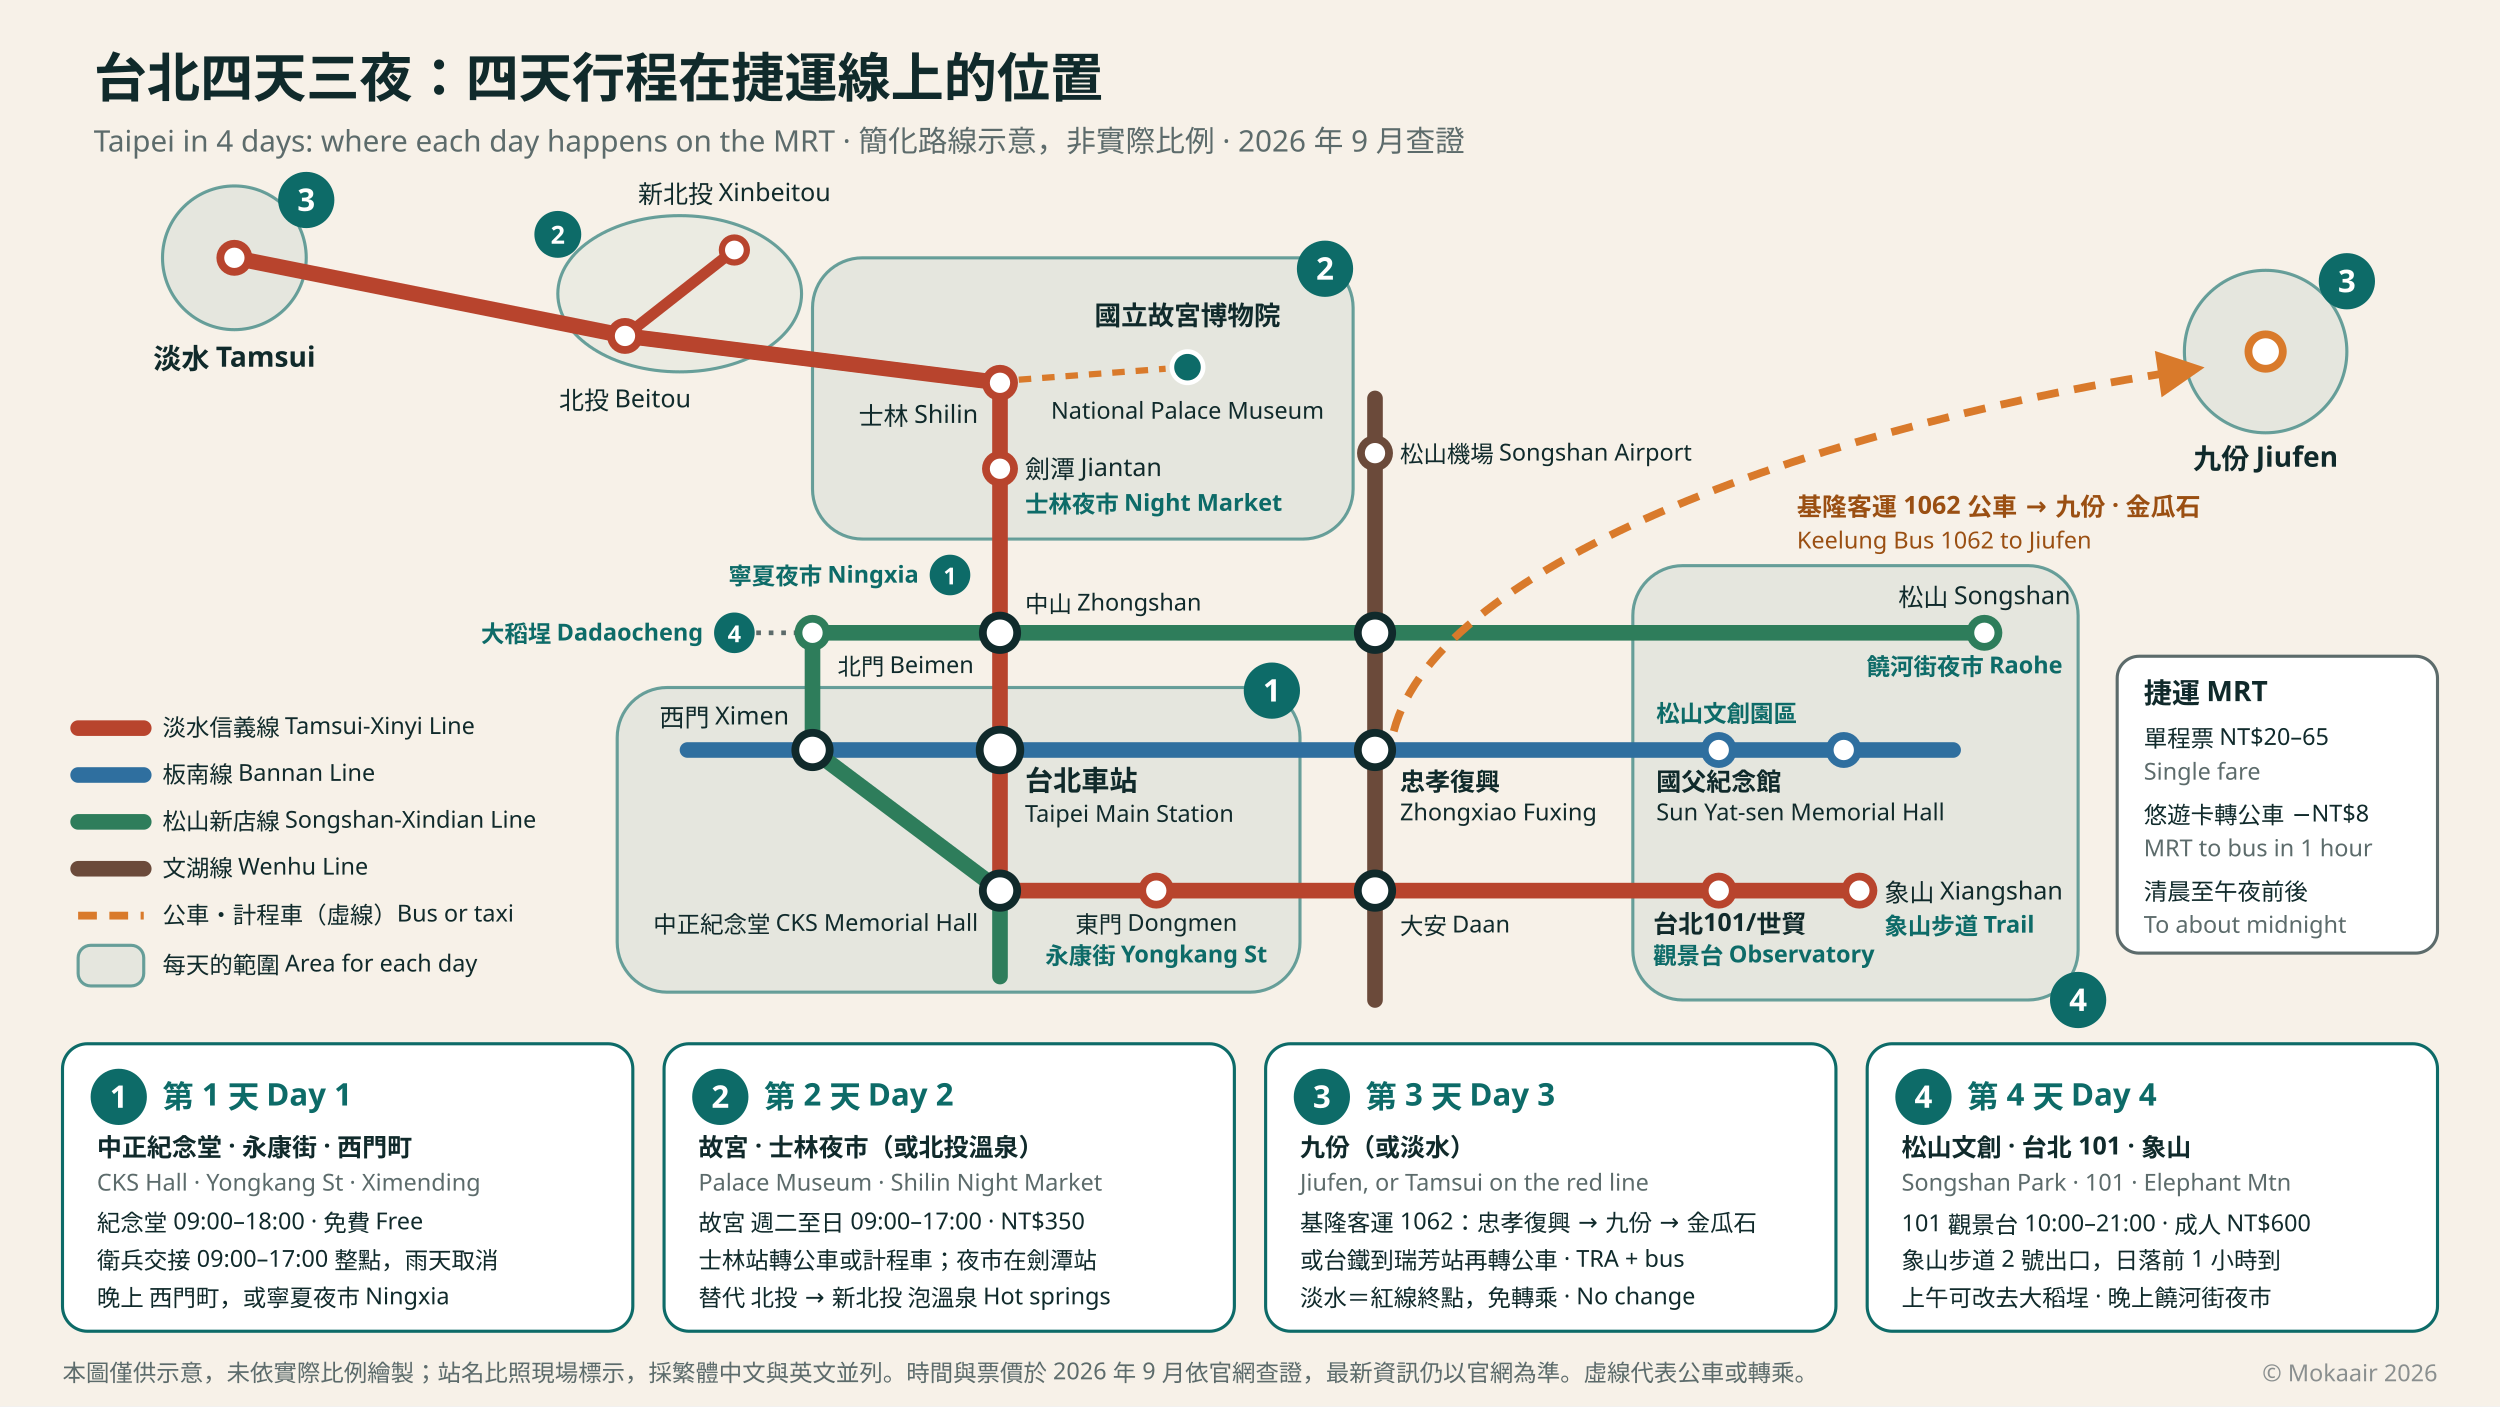
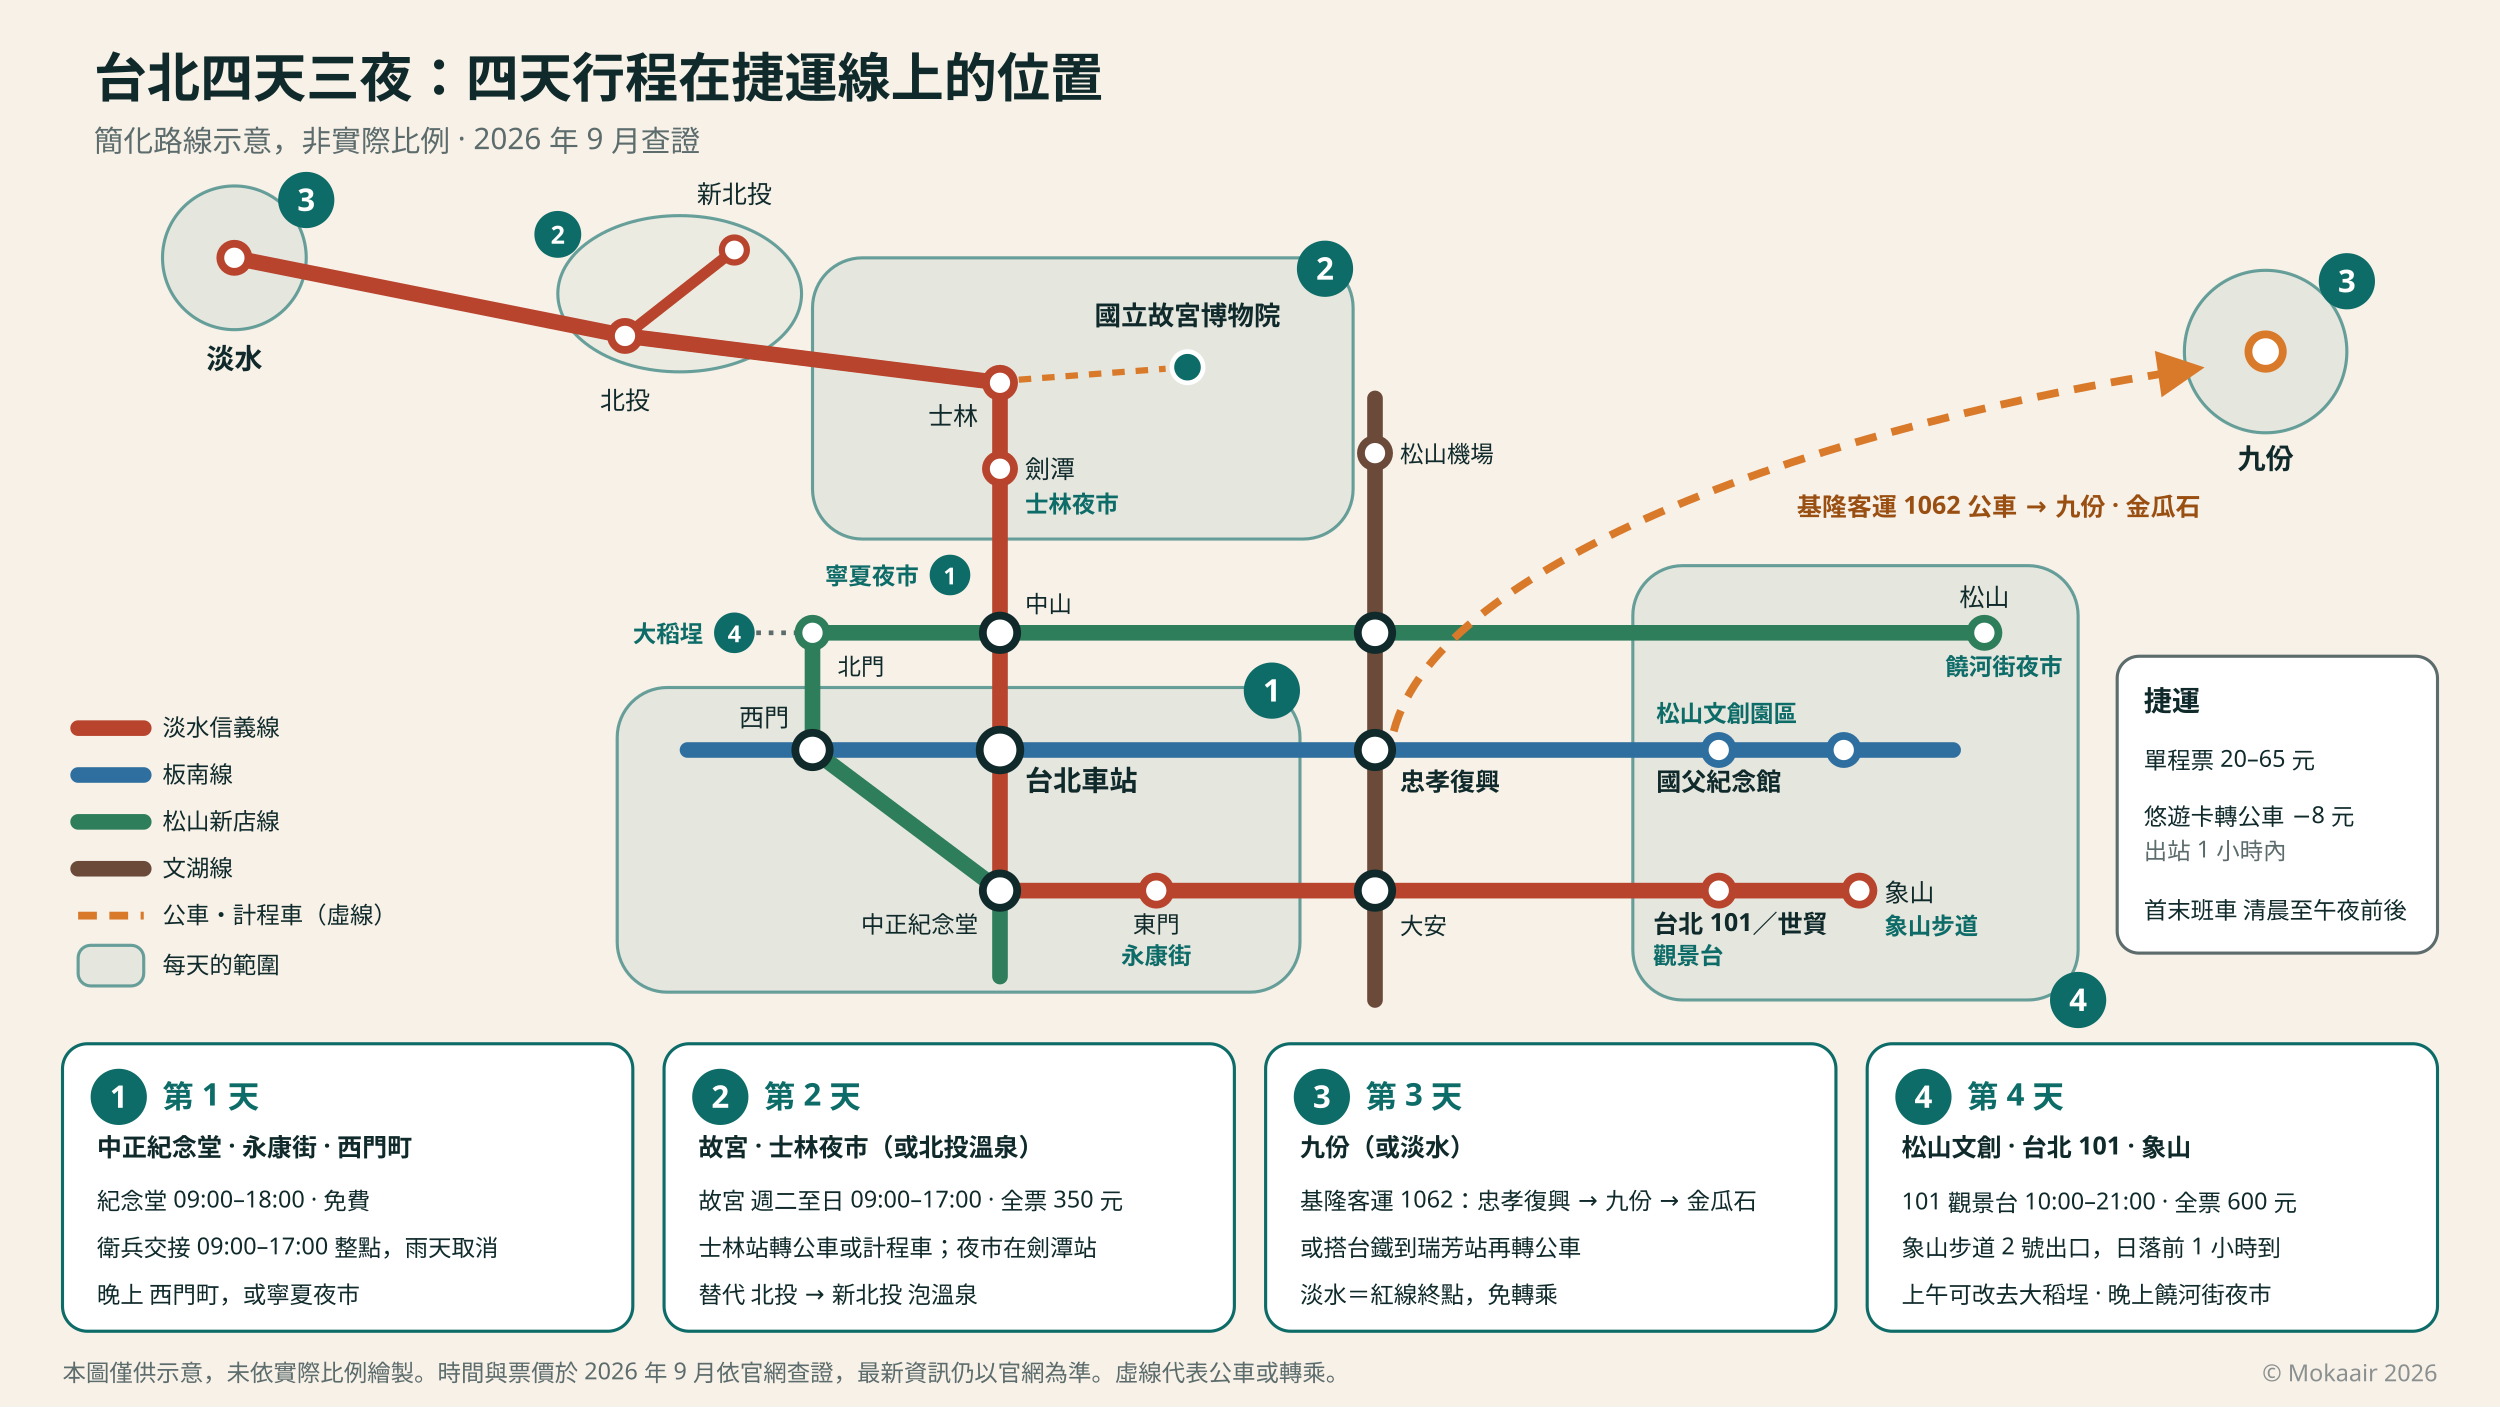
<svg xmlns="http://www.w3.org/2000/svg" viewBox="0 0 1600 900" width="1600" height="900" role="img" aria-labelledby="title desc" font-family="'Noto Sans TC','Noto Sans JP','Noto Sans KR','PingFang TC','Microsoft JhengHei','Hiragino Sans',system-ui,sans-serif">
  <rect width="1600" height="900" fill="#F7F1E8" />
  <defs>
    <marker id="arrowOrange" viewBox="0 0 10 10" refX="8" refY="5" markerWidth="6" markerHeight="6" orient="auto">
      <path d="M 0 0 L 10 5 L 0 10 z" fill="#D97A2B" />
    </marker>
  </defs>
  <text x="60" y="62" font-size="34" font-weight="700" fill="#102A2B">台北四天三夜：四天行程在捷運線上的位置</text>
-   <text x="60" y="97" font-size="19" fill="#5C6B6B">Taipei in 4 days: where each day happens on the MRT · 簡化路線示意，非實際比例 · 2026 年 9 月查證</text>
+   <text x="60" y="97" font-size="19" fill="#5C6B6B">簡化路線示意，非實際比例 · 2026 年 9 月查證</text>
  <g fill="#0D6B68" fill-opacity="0.08" stroke="#0D6B68" stroke-opacity="0.6" stroke-width="2">
    <circle cx="150" cy="165" r="46" />
    <ellipse cx="435" cy="188" rx="78" ry="50" fill-opacity="0.05" />
    <rect x="520" y="165" width="346" height="180" rx="32" />
    <rect x="395" y="440" width="437" height="195" rx="32" />
    <rect x="1045" y="362" width="285" height="278" rx="32" />
    <circle cx="1450" cy="225" r="52" />
  </g>
  <path d="M 150 165 L 400 215 L 640 245 L 640 570 L 1190 570" fill="none" stroke="#B8442D" stroke-width="10" stroke-linecap="round" stroke-linejoin="round" />
  <path d="M 400 215 L 470 160" fill="none" stroke="#B8442D" stroke-width="7" stroke-linecap="round" />
  <path d="M 440 480 L 1250 480" fill="none" stroke="#2F6F9F" stroke-width="10" stroke-linecap="round" />
  <path d="M 1270 405 L 520 405 L 520 480 L 640 570 L 640 625" fill="none" stroke="#2E7D5B" stroke-width="10" stroke-linecap="round" stroke-linejoin="round" />
  <path d="M 880 255 L 880 640" fill="none" stroke="#6B4A3A" stroke-width="10" stroke-linecap="round" />
  <path d="M 892 468 C 920 360, 1170 270, 1405 236" fill="none" stroke="#D97A2B" stroke-width="5" stroke-dasharray="14 10" marker-end="url(#arrowOrange)" />
  <path d="M 652 243 L 746 236" fill="none" stroke="#D97A2B" stroke-width="4" stroke-dasharray="8 7" />
  <path d="M 484 405 L 509 405" fill="none" stroke="#5C6B6B" stroke-width="3" stroke-dasharray="3 5" />
  <g fill="#FFFFFF" stroke-width="5">
    <circle cx="150" cy="165" r="9" stroke="#B8442D" />
    <circle cx="400" cy="215" r="9" stroke="#B8442D" />
    <circle cx="470" cy="160" r="8" stroke="#B8442D" stroke-width="4" />
    <circle cx="640" cy="245" r="9" stroke="#B8442D" />
    <circle cx="640" cy="300" r="9" stroke="#B8442D" />
    <circle cx="740" cy="570" r="9" stroke="#B8442D" />
    <circle cx="1100" cy="570" r="9" stroke="#B8442D" />
    <circle cx="1190" cy="570" r="9" stroke="#B8442D" />
    <circle cx="520" cy="405" r="9" stroke="#2E7D5B" />
    <circle cx="1270" cy="405" r="9" stroke="#2E7D5B" />
    <circle cx="1100" cy="480" r="9" stroke="#2F6F9F" />
    <circle cx="1180" cy="480" r="9" stroke="#2F6F9F" />
    <circle cx="880" cy="290" r="9" stroke="#6B4A3A" />
    <circle cx="640" cy="405" r="11" stroke="#102A2B" />
    <circle cx="520" cy="480" r="11" stroke="#102A2B" />
    <circle cx="640" cy="570" r="11" stroke="#102A2B" />
    <circle cx="880" cy="405" r="11" stroke="#102A2B" />
    <circle cx="880" cy="480" r="11" stroke="#102A2B" />
    <circle cx="880" cy="570" r="11" stroke="#102A2B" />
    <circle cx="640" cy="480" r="13" stroke="#102A2B" />
    <circle cx="1450" cy="225" r="11" stroke="#D97A2B" />
  </g>
  <circle cx="760" cy="235" r="10" fill="#0D6B68" stroke="#FFFFFF" stroke-width="3" />
  <g fill="#102A2B">
-     <text x="150" y="236" font-size="18" font-weight="700" text-anchor="middle">淡水 Tamsui</text>
-     <text x="400" y="262" font-size="16" text-anchor="middle">北投 Beitou</text>
-     <text x="470" y="130" font-size="16" text-anchor="middle">新北投 Xinbeitou</text>
-     <text x="626" y="272" font-size="16" text-anchor="end">士林 Shilin</text>
+     <text x="150" y="236" font-size="18" font-weight="700" text-anchor="middle">淡水</text>
+     <text x="400" y="262" font-size="16" text-anchor="middle">北投</text>
+     <text x="470" y="130" font-size="16" text-anchor="middle">新北投</text>
+     <text x="626" y="272" font-size="16" text-anchor="end">士林</text>
    <text x="760" y="208" font-size="17" font-weight="700" text-anchor="middle">國立故宮博物院</text>
-     <text x="760" y="268" font-size="15" text-anchor="middle">National Palace Museum</text>
-     <text x="656" y="306" font-size="16">劍潭 Jiantan</text>
-     <text x="656" y="328" font-size="15" font-weight="700" fill="#0D6B68">士林夜市 Night Market</text>
-     <text x="588" y="374" font-size="15" font-weight="700" fill="#0D6B68" text-anchor="end">寧夏夜市 Ningxia</text>
-     <text x="656" y="392" font-size="15">中山 Zhongshan</text>
-     <text x="450" y="411" font-size="15" font-weight="700" fill="#0D6B68" text-anchor="end">大稻埕 Dadaocheng</text>
-     <text x="536" y="432" font-size="15">北門 Beimen</text>
-     <text x="505" y="465" font-size="16" text-anchor="end">西門 Ximen</text>
+     <text x="656" y="306" font-size="16">劍潭</text>
+     <text x="656" y="328" font-size="15" font-weight="700" fill="#0D6B68">士林夜市</text>
+     <text x="588" y="374" font-size="15" font-weight="700" fill="#0D6B68" text-anchor="end">寧夏夜市</text>
+     <text x="656" y="392" font-size="15">中山</text>
+     <text x="450" y="411" font-size="15" font-weight="700" fill="#0D6B68" text-anchor="end">大稻埕</text>
+     <text x="536" y="432" font-size="15">北門</text>
+     <text x="505" y="465" font-size="16" text-anchor="end">西門</text>
    <text x="656" y="506" font-size="18" font-weight="700">台北車站</text>
-     <text x="656" y="526" font-size="15">Taipei Main Station</text>
-     <text x="626" y="597" font-size="15" text-anchor="end">中正紀念堂 CKS Memorial Hall</text>
-     <text x="740" y="597" font-size="15" text-anchor="middle">東門 Dongmen</text>
-     <text x="740" y="617" font-size="15" font-weight="700" fill="#0D6B68" text-anchor="middle">永康街 Yongkang St</text>
-     <text x="896" y="296" font-size="15">松山機場 Songshan Airport</text>
+     <text x="626" y="597" font-size="15" text-anchor="end">中正紀念堂</text>
+     <text x="740" y="597" font-size="15" text-anchor="middle">東門</text>
+     <text x="740" y="617" font-size="15" font-weight="700" fill="#0D6B68" text-anchor="middle">永康街</text>
+     <text x="896" y="296" font-size="15">松山機場</text>
    <text x="896" y="506" font-size="16" font-weight="700">忠孝復興</text>
-     <text x="896" y="525" font-size="15">Zhongxiao Fuxing</text>
-     <text x="896" y="598" font-size="15">大安 Daan</text>
+     <text x="896" y="598" font-size="15">大安</text>
    <text x="1060" y="462" font-size="15" font-weight="700" fill="#0D6B68">松山文創園區</text>
    <text x="1060" y="506" font-size="16" font-weight="700">國父紀念館</text>
-     <text x="1060" y="525" font-size="15">Sun Yat-sen Memorial Hall</text>
-     <text x="1058" y="597" font-size="16" font-weight="700">台北101/世貿</text>
-     <text x="1058" y="617" font-size="15" font-weight="700" fill="#0D6B68">觀景台 Observatory</text>
-     <text x="1206" y="577" font-size="16">象山 Xiangshan</text>
-     <text x="1206" y="598" font-size="15" font-weight="700" fill="#0D6B68">象山步道 Trail</text>
-     <text x="1270" y="388" font-size="16" text-anchor="middle">松山 Songshan</text>
-     <text x="1320" y="432" font-size="15" font-weight="700" fill="#0D6B68" text-anchor="end">饒河街夜市 Raohe</text>
-     <text x="1450" y="300" font-size="18" font-weight="700" text-anchor="middle">九份 Jiufen</text>
+     <text x="1058" y="597" font-size="16" font-weight="700">台北 101／世貿</text>
+     <text x="1058" y="617" font-size="15" font-weight="700" fill="#0D6B68">觀景台</text>
+     <text x="1206" y="577" font-size="16">象山</text>
+     <text x="1206" y="598" font-size="15" font-weight="700" fill="#0D6B68">象山步道</text>
+     <text x="1270" y="388" font-size="16" text-anchor="middle">松山</text>
+     <text x="1320" y="432" font-size="15" font-weight="700" fill="#0D6B68" text-anchor="end">饒河街夜市</text>
+     <text x="1450" y="300" font-size="18" font-weight="700" text-anchor="middle">九份</text>
  </g>
  <text x="1150" y="330" font-size="16" font-weight="700" fill="#9A4F12">基隆客運 1062 公車 → 九份 · 金瓜石</text>
-   <text x="1150" y="351" font-size="15" fill="#9A4F12">Keelung Bus 1062 to Jiufen</text>
  <g font-weight="700" fill="#FFFFFF" text-anchor="middle">
    <circle cx="196" cy="128" r="18" fill="#0D6B68" />
    <text x="196" y="135" font-size="20">3</text>
    <circle cx="357" cy="150" r="15" fill="#0D6B68" />
    <text x="357" y="156" font-size="16">2</text>
    <circle cx="848" cy="172" r="18" fill="#0D6B68" />
    <text x="848" y="179" font-size="20">2</text>
    <circle cx="608" cy="368" r="13" fill="#0D6B68" />
    <text x="608" y="374" font-size="15">1</text>
    <circle cx="470" cy="405" r="13" fill="#0D6B68" />
    <text x="470" y="411" font-size="15">4</text>
    <circle cx="814" cy="442" r="18" fill="#0D6B68" />
    <text x="814" y="449" font-size="20">1</text>
    <circle cx="1330" cy="640" r="18" fill="#0D6B68" />
    <text x="1330" y="647" font-size="20">4</text>
    <circle cx="1502" cy="180" r="18" fill="#0D6B68" />
    <text x="1502" y="187" font-size="20">3</text>
  </g>
  <g font-size="15" fill="#102A2B">
    <line x1="50" y1="466" x2="92" y2="466" stroke="#B8442D" stroke-width="10" stroke-linecap="round" />
-     <text x="104" y="471">淡水信義線 Tamsui-Xinyi Line</text>
+     <text x="104" y="471">淡水信義線</text>
    <line x1="50" y1="496" x2="92" y2="496" stroke="#2F6F9F" stroke-width="10" stroke-linecap="round" />
-     <text x="104" y="501">板南線 Bannan Line</text>
+     <text x="104" y="501">板南線</text>
    <line x1="50" y1="526" x2="92" y2="526" stroke="#2E7D5B" stroke-width="10" stroke-linecap="round" />
-     <text x="104" y="531">松山新店線 Songshan-Xindian Line</text>
+     <text x="104" y="531">松山新店線</text>
    <line x1="50" y1="556" x2="92" y2="556" stroke="#6B4A3A" stroke-width="10" stroke-linecap="round" />
-     <text x="104" y="561">文湖線 Wenhu Line</text>
+     <text x="104" y="561">文湖線</text>
    <line x1="50" y1="586" x2="92" y2="586" stroke="#D97A2B" stroke-width="5" stroke-dasharray="12 8" />
-     <text x="104" y="591">公車・計程車（虛線）Bus or taxi</text>
+     <text x="104" y="591">公車・計程車（虛線）</text>
    <rect x="50" y="605" width="42" height="26" rx="8" fill="#0D6B68" fill-opacity="0.08" stroke="#0D6B68" stroke-opacity="0.6" stroke-width="2" />
-     <text x="104" y="623">每天的範圍 Area for each day</text>
+     <text x="104" y="623">每天的範圍</text>
  </g>
  <rect x="1355" y="420" width="205" height="190" rx="14" fill="#FFFFFF" stroke="#5C6B6B" stroke-width="2" />
  <g font-size="15" fill="#102A2B">
-     <text x="1372" y="450" font-size="18" font-weight="700">捷運 MRT</text>
-     <text x="1372" y="478">單程票 NT$20–65</text>
-     <text x="1372" y="499" fill="#5C6B6B">Single fare</text>
-     <text x="1372" y="527">悠遊卡轉公車 −NT$8</text>
-     <text x="1372" y="548" fill="#5C6B6B">MRT to bus in 1 hour</text>
-     <text x="1372" y="576">清晨至午夜前後</text>
-     <text x="1372" y="597" fill="#5C6B6B">To about midnight</text>
+     <text x="1372" y="455" font-size="18" font-weight="700">捷運</text>
+     <text x="1372" y="492">單程票 20–65 元</text>
+     <text x="1372" y="528">悠遊卡轉公車 −8 元</text>
+     <text x="1372" y="550" fill="#5C6B6B">出站 1 小時內</text>
+     <text x="1372" y="588">首末班車 清晨至午夜前後</text>
  </g>
  <g>
    <rect x="40" y="668" width="365" height="184" rx="16" fill="#FFFFFF" stroke="#0D6B68" stroke-width="2" />
    <rect x="425" y="668" width="365" height="184" rx="16" fill="#FFFFFF" stroke="#0D6B68" stroke-width="2" />
    <rect x="810" y="668" width="365" height="184" rx="16" fill="#FFFFFF" stroke="#0D6B68" stroke-width="2" />
    <rect x="1195" y="668" width="365" height="184" rx="16" fill="#FFFFFF" stroke="#0D6B68" stroke-width="2" />
    <circle cx="76" cy="702" r="18" fill="#0D6B68" />
    <circle cx="461" cy="702" r="18" fill="#0D6B68" />
    <circle cx="846" cy="702" r="18" fill="#0D6B68" />
    <circle cx="1231" cy="702" r="18" fill="#0D6B68" />
  </g>
  <g font-size="20" font-weight="700" fill="#FFFFFF" text-anchor="middle">
    <text x="76" y="709">1</text>
    <text x="461" y="709">2</text>
    <text x="846" y="709">3</text>
    <text x="1231" y="709">4</text>
  </g>
  <g font-size="20" font-weight="700" fill="#0D6B68">
-     <text x="104" y="709">第 1 天 Day 1</text>
-     <text x="489" y="709">第 2 天 Day 2</text>
-     <text x="874" y="709">第 3 天 Day 3</text>
-     <text x="1259" y="709">第 4 天 Day 4</text>
+     <text x="104" y="709">第 1 天</text>
+     <text x="489" y="709">第 2 天</text>
+     <text x="874" y="709">第 3 天</text>
+     <text x="1259" y="709">第 4 天</text>
  </g>
  <g font-size="15" fill="#102A2B">
    <text x="62" y="740" font-size="16" font-weight="700">中正紀念堂 · 永康街 · 西門町</text>
-     <text x="62" y="762" fill="#5C6B6B">CKS Hall · Yongkang St · Ximending</text>
-     <text x="62" y="788">紀念堂 09:00–18:00 · 免費 Free</text>
-     <text x="62" y="812">衛兵交接 09:00–17:00 整點，雨天取消</text>
-     <text x="62" y="836">晚上 西門町，或寧夏夜市 Ningxia</text>
+     <text x="62" y="774">紀念堂 09:00–18:00 · 免費</text>
+     <text x="62" y="804">衛兵交接 09:00–17:00 整點，雨天取消</text>
+     <text x="62" y="834">晚上 西門町，或寧夏夜市</text>
    <text x="447" y="740" font-size="16" font-weight="700">故宮 · 士林夜市（或北投溫泉）</text>
-     <text x="447" y="762" fill="#5C6B6B">Palace Museum · Shilin Night Market</text>
-     <text x="447" y="788">故宮 週二至日 09:00–17:00 · NT$350</text>
-     <text x="447" y="812">士林站轉公車或計程車；夜市在劍潭站</text>
-     <text x="447" y="836">替代 北投 → 新北投 泡溫泉 Hot springs</text>
+     <text x="447" y="774">故宮 週二至日 09:00–17:00 · 全票 350 元</text>
+     <text x="447" y="804">士林站轉公車或計程車；夜市在劍潭站</text>
+     <text x="447" y="834">替代 北投 → 新北投 泡溫泉</text>
    <text x="832" y="740" font-size="16" font-weight="700">九份（或淡水）</text>
-     <text x="832" y="762" fill="#5C6B6B">Jiufen, or Tamsui on the red line</text>
-     <text x="832" y="788">基隆客運 1062：忠孝復興 → 九份 → 金瓜石</text>
-     <text x="832" y="812">或台鐵到瑞芳站再轉公車 · TRA + bus</text>
-     <text x="832" y="836">淡水＝紅線終點，免轉乘 · No change</text>
+     <text x="832" y="774">基隆客運 1062：忠孝復興 → 九份 → 金瓜石</text>
+     <text x="832" y="804">或搭台鐵到瑞芳站再轉公車</text>
+     <text x="832" y="834">淡水＝紅線終點，免轉乘</text>
    <text x="1217" y="740" font-size="16" font-weight="700">松山文創 · 台北 101 · 象山</text>
-     <text x="1217" y="762" fill="#5C6B6B">Songshan Park · 101 · Elephant Mtn</text>
-     <text x="1217" y="788">101 觀景台 10:00–21:00 · 成人 NT$600</text>
-     <text x="1217" y="812">象山步道 2 號出口，日落前 1 小時到</text>
-     <text x="1217" y="836">上午可改去大稻埕 · 晚上饒河街夜市</text>
+     <text x="1217" y="774">101 觀景台 10:00–21:00 · 全票 600 元</text>
+     <text x="1217" y="804">象山步道 2 號出口，日落前 1 小時到</text>
+     <text x="1217" y="834">上午可改去大稻埕 · 晚上饒河街夜市</text>
  </g>
-   <text x="40" y="884" font-size="15" fill="#5C6B6B">本圖僅供示意，未依實際比例繪製；站名比照現場標示，採繁體中文與英文並列。時間與票價於 2026 年 9 月依官網查證，最新資訊仍以官網為準。虛線代表公車或轉乘。</text>
+   <text x="40" y="884" font-size="15" fill="#5C6B6B">本圖僅供示意，未依實際比例繪製。時間與票價於 2026 年 9 月依官網查證，最新資訊仍以官網為準。虛線代表公車或轉乘。</text>
  <text x="1560" y="884" font-size="15" fill="#8A8F8F" text-anchor="end">© Mokaair 2026</text>
</svg>
